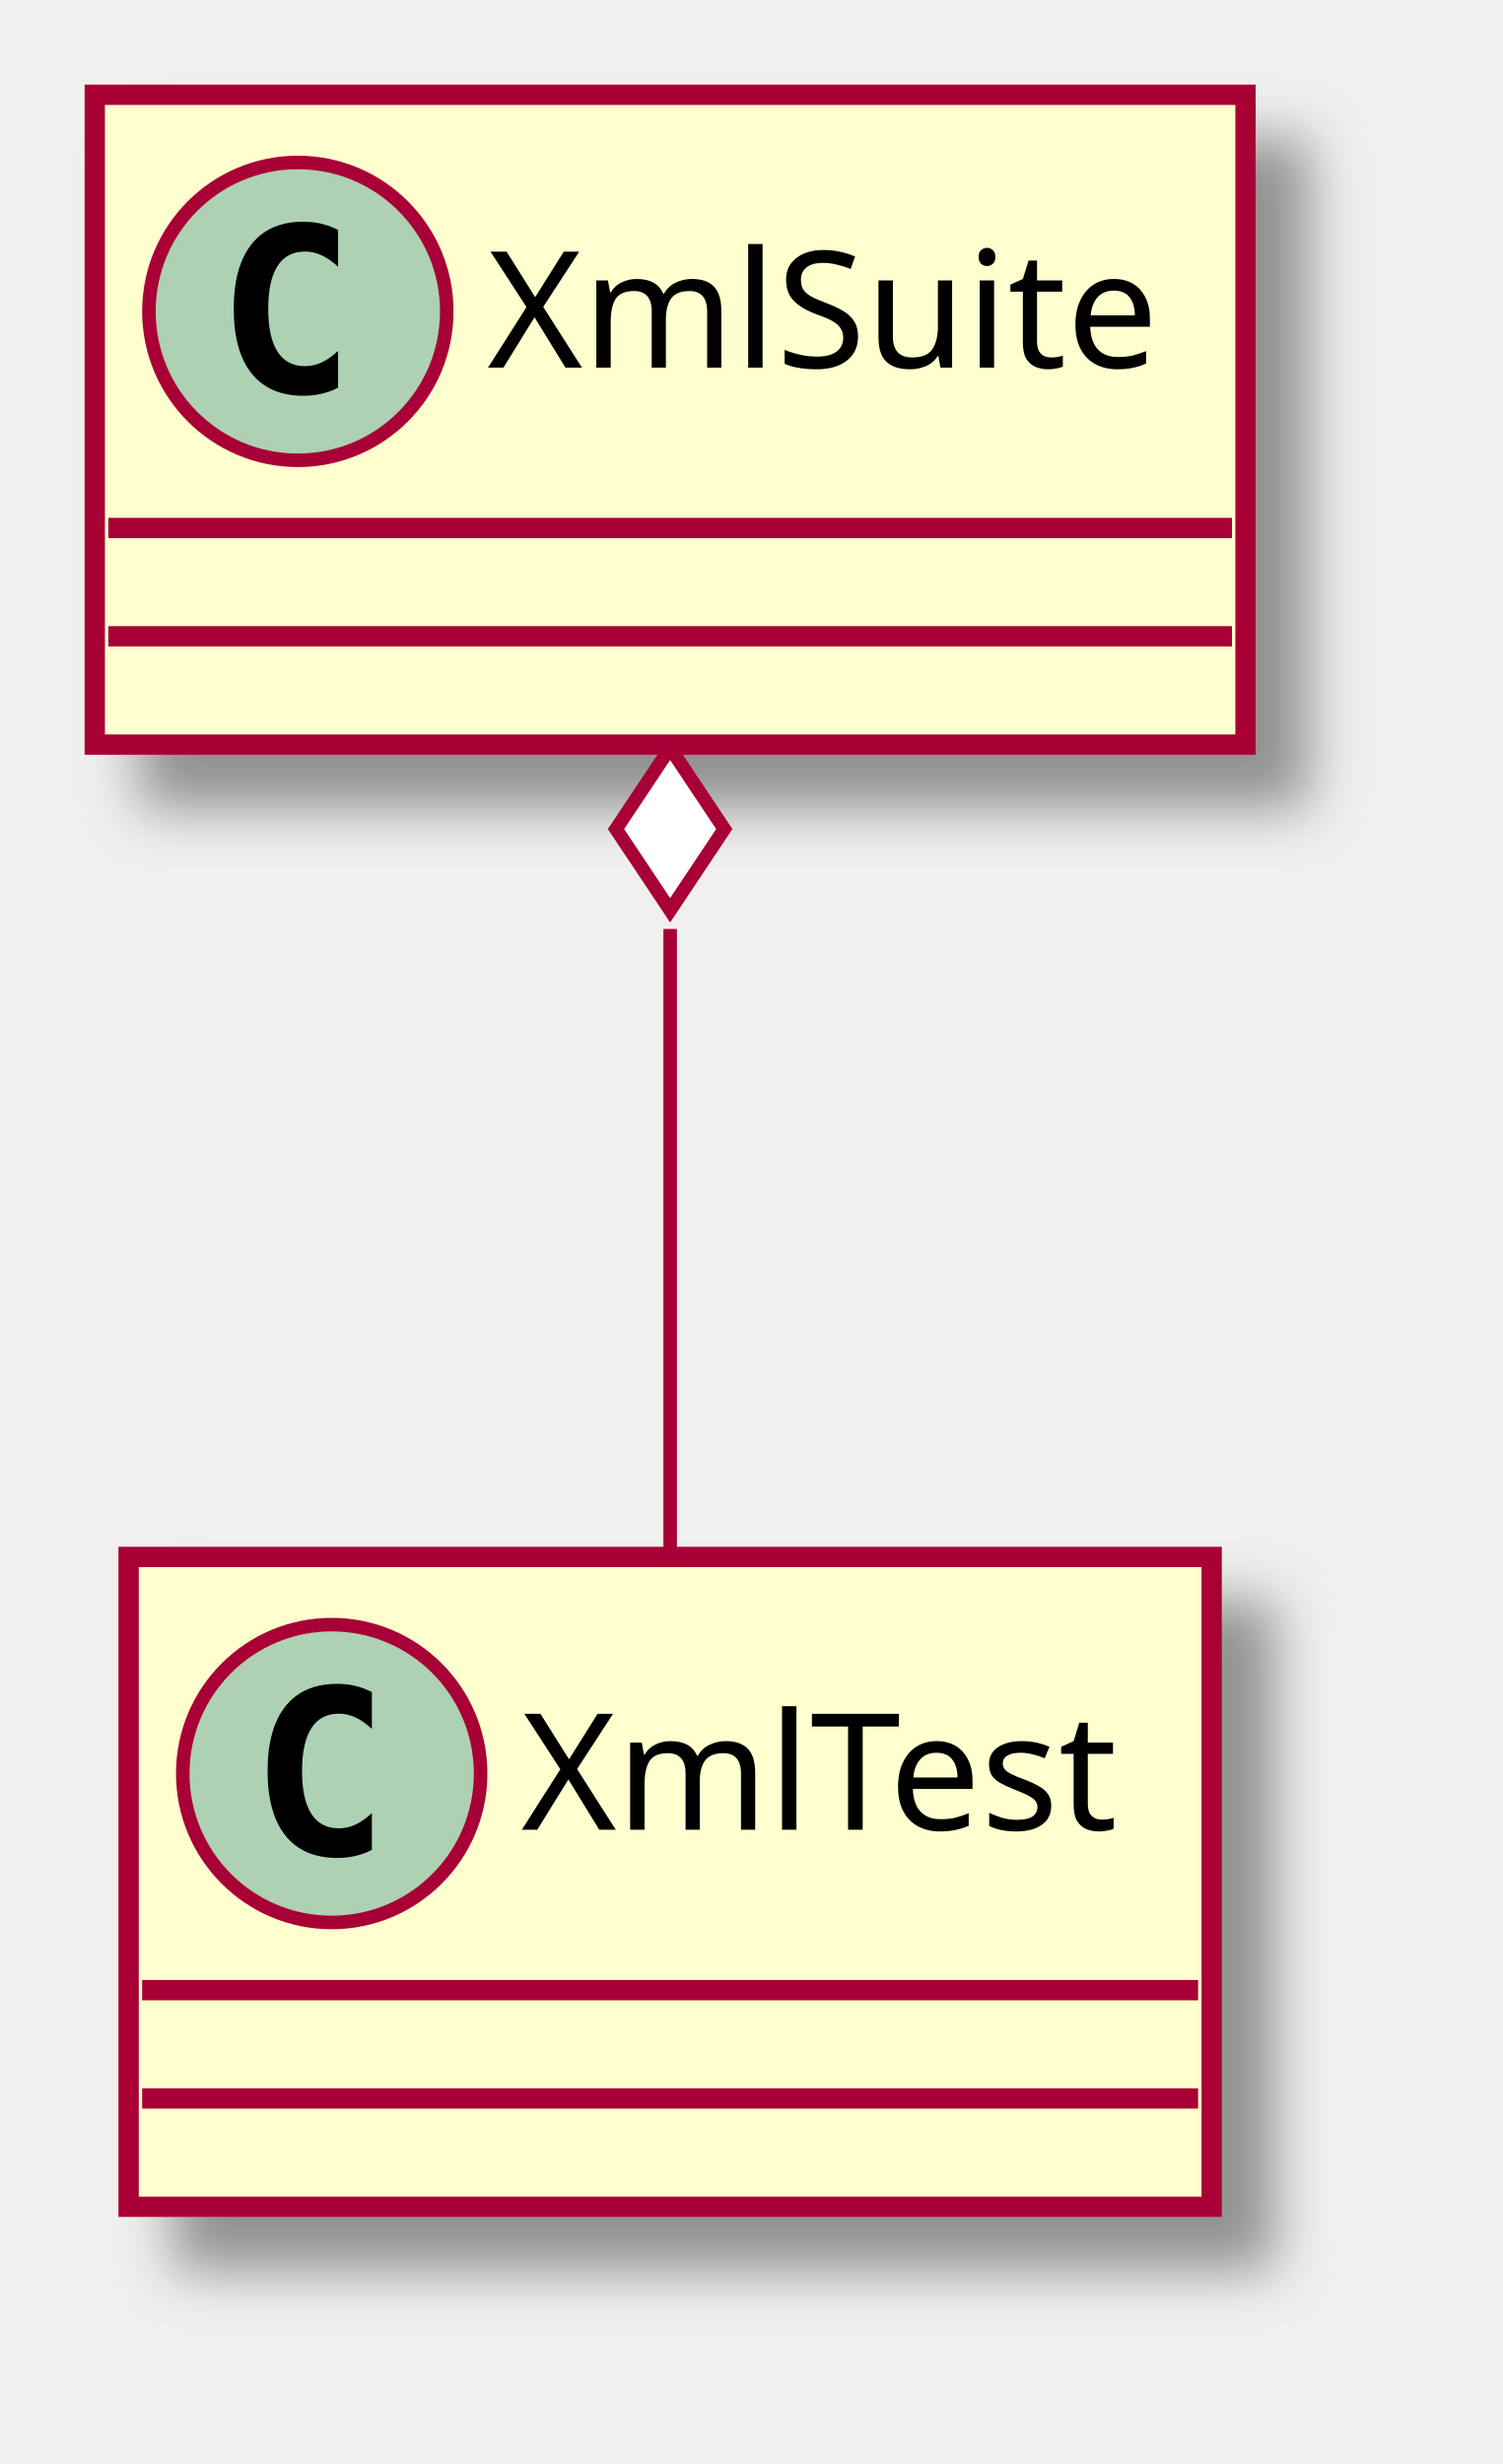
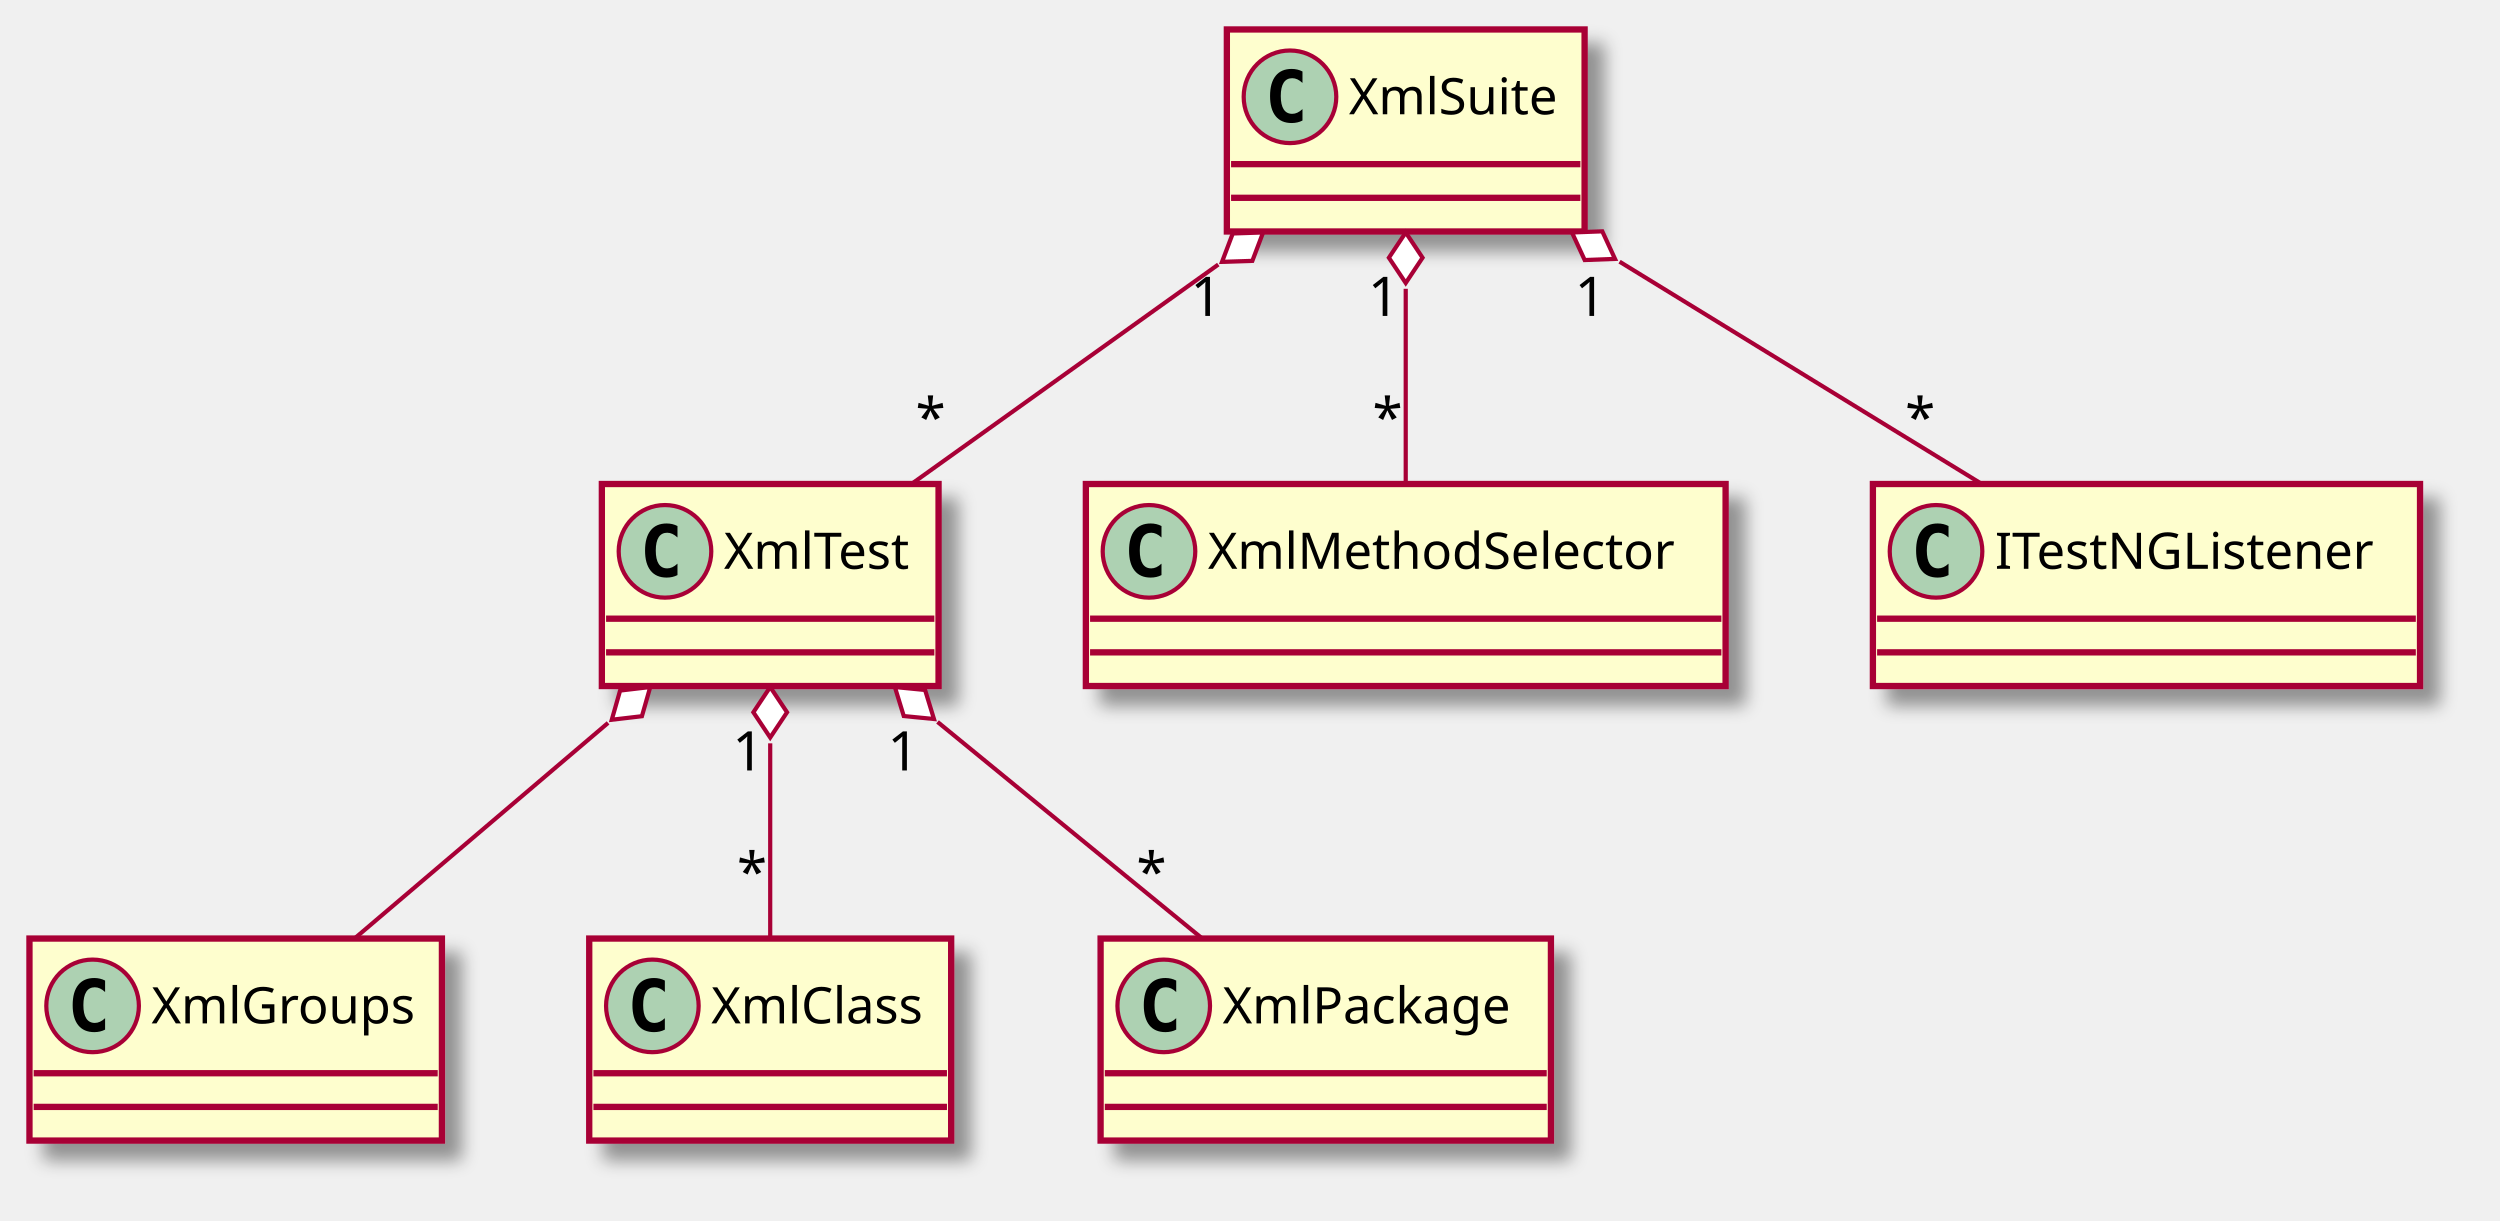
- <svg xmlns="http://www.w3.org/2000/svg" contentScriptType="application/ecmascript" contentStyleType="text/css" height="182px" preserveAspectRatio="none" style="width:111px;height:182px;" version="1.1" viewBox="0 0 111 182" width="111px" zoomAndPan="magnify">
+ <svg xmlns="http://www.w3.org/2000/svg" contentScriptType="application/ecmascript" contentStyleType="text/css" height="290px" preserveAspectRatio="none" style="width:594px;height:290px;" version="1.1" viewBox="0 0 594 290" width="594px" zoomAndPan="magnify">
  <defs>
-     <filter height="300%" id="ft6rr6hrks11y" width="300%" x="-1" y="-1">
+     <filter height="300%" id="f89ji7lalrl8v" width="300%" x="-1" y="-1">
      <feGaussianBlur result="blurOut" stdDeviation="2.0" />
      <feColorMatrix in="blurOut" result="blurOut2" type="matrix" values="0 0 0 0 0 0 0 0 0 0 0 0 0 0 0 0 0 0 .4 0" />
      <feOffset dx="4.0" dy="4.0" in="blurOut2" result="blurOut3" />
      <feBlend in="SourceGraphic" in2="blurOut3" mode="normal" />
    </filter>
  </defs>
  <g>
-     <rect fill="#FEFECE" filter="url(#ft6rr6hrks11y)" height="48" id="XmlSuite" style="stroke: #A80036; stroke-width: 1.5;" width="85" x="7" y="7" />
-     <ellipse cx="22" cy="23" fill="#ADD1B2" rx="11" ry="11" style="stroke: #A80036; stroke-width: 1.0;" />
-     <path d="M24.969,28.641 Q24.391,28.938 23.75,29.086 Q23.109,29.234 22.406,29.234 Q19.906,29.234 18.586,27.586 Q17.266,25.938 17.266,22.812 Q17.266,19.688 18.586,18.031 Q19.906,16.375 22.406,16.375 Q23.109,16.375 23.758,16.531 Q24.406,16.688 24.969,16.984 L24.969,19.703 Q24.344,19.125 23.75,18.852 Q23.156,18.578 22.531,18.578 Q21.188,18.578 20.5,19.648 Q19.812,20.719 19.812,22.812 Q19.812,24.906 20.5,25.977 Q21.188,27.047 22.531,27.047 Q23.156,27.047 23.75,26.773 Q24.344,26.5 24.969,25.922 L24.969,28.641 Z " />
-     <text fill="#000000" font-family="sans-serif" font-size="12" lengthAdjust="spacingAndGlyphs" textLength="53" x="36" y="27.154">XmlSuite</text>
-     <line style="stroke: #A80036; stroke-width: 1.5;" x1="8" x2="91" y1="39" y2="39" />
-     <line style="stroke: #A80036; stroke-width: 1.5;" x1="8" x2="91" y1="47" y2="47" />
-     <rect fill="#FEFECE" filter="url(#ft6rr6hrks11y)" height="48" id="XmlTest" style="stroke: #A80036; stroke-width: 1.5;" width="80" x="9.5" y="115" />
-     <ellipse cx="24.5" cy="131" fill="#ADD1B2" rx="11" ry="11" style="stroke: #A80036; stroke-width: 1.0;" />
-     <path d="M27.469,136.641 Q26.891,136.938 26.25,137.086 Q25.609,137.234 24.906,137.234 Q22.406,137.234 21.086,135.586 Q19.766,133.938 19.766,130.812 Q19.766,127.688 21.086,126.031 Q22.406,124.375 24.906,124.375 Q25.609,124.375 26.258,124.531 Q26.906,124.688 27.469,124.984 L27.469,127.703 Q26.844,127.125 26.25,126.852 Q25.656,126.578 25.031,126.578 Q23.688,126.578 23,127.648 Q22.312,128.719 22.312,130.812 Q22.312,132.906 23,133.977 Q23.688,135.047 25.031,135.047 Q25.656,135.047 26.25,134.773 Q26.844,134.5 27.469,133.922 L27.469,136.641 Z " />
-     <text fill="#000000" font-family="sans-serif" font-size="12" lengthAdjust="spacingAndGlyphs" textLength="48" x="38.5" y="135.154">XmlTest</text>
-     <line style="stroke: #A80036; stroke-width: 1.5;" x1="10.5" x2="88.5" y1="147" y2="147" />
-     <line style="stroke: #A80036; stroke-width: 1.5;" x1="10.5" x2="88.5" y1="155" y2="155" />
-     <path codeLine="1" d="M49.5,68.615 C49.5,83.953 49.5,101.24 49.5,114.844 " fill="none" id="XmlSuite-backto-XmlTest" style="stroke: #A80036; stroke-width: 1.0;" />
-     <polygon fill="#FFFFFF" points="49.5,55.237,45.5,61.237,49.5,67.237,53.5,61.237,49.5,55.237" style="stroke: #A80036; stroke-width: 1.0;" />
+     <rect fill="#FEFECE" filter="url(#f89ji7lalrl8v)" height="48" id="XmlSuite" style="stroke: #A80036; stroke-width: 1.5;" width="85" x="291.5" y="7" />
+     <ellipse cx="306.5" cy="23" fill="#ADD1B2" rx="11" ry="11" style="stroke: #A80036; stroke-width: 1.0;" />
+     <path d="M309.469,28.641 Q308.891,28.938 308.25,29.086 Q307.609,29.234 306.906,29.234 Q304.406,29.234 303.086,27.586 Q301.766,25.938 301.766,22.812 Q301.766,19.688 303.086,18.031 Q304.406,16.375 306.906,16.375 Q307.609,16.375 308.258,16.531 Q308.906,16.688 309.469,16.984 L309.469,19.703 Q308.844,19.125 308.25,18.852 Q307.656,18.578 307.031,18.578 Q305.688,18.578 305,19.648 Q304.312,20.719 304.312,22.812 Q304.312,24.906 305,25.977 Q305.688,27.047 307.031,27.047 Q307.656,27.047 308.25,26.773 Q308.844,26.5 309.469,25.922 L309.469,28.641 Z " />
+     <text fill="#000000" font-family="sans-serif" font-size="12" lengthAdjust="spacingAndGlyphs" textLength="53" x="320.5" y="27.154">XmlSuite</text>
+     <line style="stroke: #A80036; stroke-width: 1.5;" x1="292.5" x2="375.5" y1="39" y2="39" />
+     <line style="stroke: #A80036; stroke-width: 1.5;" x1="292.5" x2="375.5" y1="47" y2="47" />
+     <rect fill="#FEFECE" filter="url(#f89ji7lalrl8v)" height="48" id="XmlTest" style="stroke: #A80036; stroke-width: 1.5;" width="80" x="143" y="115" />
+     <ellipse cx="158" cy="131" fill="#ADD1B2" rx="11" ry="11" style="stroke: #A80036; stroke-width: 1.0;" />
+     <path d="M160.969,136.641 Q160.391,136.938 159.75,137.086 Q159.109,137.234 158.406,137.234 Q155.906,137.234 154.586,135.586 Q153.266,133.938 153.266,130.812 Q153.266,127.688 154.586,126.031 Q155.906,124.375 158.406,124.375 Q159.109,124.375 159.758,124.531 Q160.406,124.688 160.969,124.984 L160.969,127.703 Q160.344,127.125 159.75,126.852 Q159.156,126.578 158.531,126.578 Q157.188,126.578 156.5,127.648 Q155.812,128.719 155.812,130.812 Q155.812,132.906 156.5,133.977 Q157.188,135.047 158.531,135.047 Q159.156,135.047 159.75,134.773 Q160.344,134.5 160.969,133.922 L160.969,136.641 Z " />
+     <text fill="#000000" font-family="sans-serif" font-size="12" lengthAdjust="spacingAndGlyphs" textLength="48" x="172" y="135.154">XmlTest</text>
+     <line style="stroke: #A80036; stroke-width: 1.5;" x1="144" x2="222" y1="147" y2="147" />
+     <line style="stroke: #A80036; stroke-width: 1.5;" x1="144" x2="222" y1="155" y2="155" />
+     <rect fill="#FEFECE" filter="url(#f89ji7lalrl8v)" height="48" id="XmlMethodSelector" style="stroke: #A80036; stroke-width: 1.5;" width="152" x="258" y="115" />
+     <ellipse cx="273" cy="131" fill="#ADD1B2" rx="11" ry="11" style="stroke: #A80036; stroke-width: 1.0;" />
+     <path d="M275.969,136.641 Q275.391,136.938 274.75,137.086 Q274.109,137.234 273.406,137.234 Q270.906,137.234 269.586,135.586 Q268.266,133.938 268.266,130.812 Q268.266,127.688 269.586,126.031 Q270.906,124.375 273.406,124.375 Q274.109,124.375 274.758,124.531 Q275.406,124.688 275.969,124.984 L275.969,127.703 Q275.344,127.125 274.75,126.852 Q274.156,126.578 273.531,126.578 Q272.188,126.578 271.5,127.648 Q270.812,128.719 270.812,130.812 Q270.812,132.906 271.5,133.977 Q272.188,135.047 273.531,135.047 Q274.156,135.047 274.75,134.773 Q275.344,134.5 275.969,133.922 L275.969,136.641 Z " />
+     <text fill="#000000" font-family="sans-serif" font-size="12" lengthAdjust="spacingAndGlyphs" textLength="120" x="287" y="135.154">XmlMethodSelector</text>
+     <line style="stroke: #A80036; stroke-width: 1.5;" x1="259" x2="409" y1="147" y2="147" />
+     <line style="stroke: #A80036; stroke-width: 1.5;" x1="259" x2="409" y1="155" y2="155" />
+     <rect fill="#FEFECE" filter="url(#f89ji7lalrl8v)" height="48" id="ITestNGListener" style="stroke: #A80036; stroke-width: 1.5;" width="130" x="445" y="115" />
+     <ellipse cx="460" cy="131" fill="#ADD1B2" rx="11" ry="11" style="stroke: #A80036; stroke-width: 1.0;" />
+     <path d="M462.969,136.641 Q462.391,136.938 461.75,137.086 Q461.109,137.234 460.406,137.234 Q457.906,137.234 456.586,135.586 Q455.266,133.938 455.266,130.812 Q455.266,127.688 456.586,126.031 Q457.906,124.375 460.406,124.375 Q461.109,124.375 461.758,124.531 Q462.406,124.688 462.969,124.984 L462.969,127.703 Q462.344,127.125 461.75,126.852 Q461.156,126.578 460.531,126.578 Q459.188,126.578 458.5,127.648 Q457.812,128.719 457.812,130.812 Q457.812,132.906 458.5,133.977 Q459.188,135.047 460.531,135.047 Q461.156,135.047 461.75,134.773 Q462.344,134.5 462.969,133.922 L462.969,136.641 Z " />
+     <text fill="#000000" font-family="sans-serif" font-size="12" lengthAdjust="spacingAndGlyphs" textLength="98" x="474" y="135.154">ITestNGListener</text>
+     <line style="stroke: #A80036; stroke-width: 1.5;" x1="446" x2="574" y1="147" y2="147" />
+     <line style="stroke: #A80036; stroke-width: 1.5;" x1="446" x2="574" y1="155" y2="155" />
+     <rect fill="#FEFECE" filter="url(#f89ji7lalrl8v)" height="48" id="XmlGroups" style="stroke: #A80036; stroke-width: 1.5;" width="98" x="7" y="223" />
+     <ellipse cx="22" cy="239" fill="#ADD1B2" rx="11" ry="11" style="stroke: #A80036; stroke-width: 1.0;" />
+     <path d="M24.969,244.641 Q24.391,244.938 23.75,245.086 Q23.109,245.234 22.406,245.234 Q19.906,245.234 18.586,243.586 Q17.266,241.938 17.266,238.812 Q17.266,235.688 18.586,234.031 Q19.906,232.375 22.406,232.375 Q23.109,232.375 23.758,232.531 Q24.406,232.688 24.969,232.984 L24.969,235.703 Q24.344,235.125 23.75,234.852 Q23.156,234.578 22.531,234.578 Q21.188,234.578 20.5,235.648 Q19.812,236.719 19.812,238.812 Q19.812,240.906 20.5,241.977 Q21.188,243.047 22.531,243.047 Q23.156,243.047 23.75,242.773 Q24.344,242.5 24.969,241.922 L24.969,244.641 Z " />
+     <text fill="#000000" font-family="sans-serif" font-size="12" lengthAdjust="spacingAndGlyphs" textLength="66" x="36" y="243.154">XmlGroups</text>
+     <line style="stroke: #A80036; stroke-width: 1.5;" x1="8" x2="104" y1="255" y2="255" />
+     <line style="stroke: #A80036; stroke-width: 1.5;" x1="8" x2="104" y1="263" y2="263" />
+     <rect fill="#FEFECE" filter="url(#f89ji7lalrl8v)" height="48" id="XmlClass" style="stroke: #A80036; stroke-width: 1.5;" width="86" x="140" y="223" />
+     <ellipse cx="155" cy="239" fill="#ADD1B2" rx="11" ry="11" style="stroke: #A80036; stroke-width: 1.0;" />
+     <path d="M157.969,244.641 Q157.391,244.938 156.75,245.086 Q156.109,245.234 155.406,245.234 Q152.906,245.234 151.586,243.586 Q150.266,241.938 150.266,238.812 Q150.266,235.688 151.586,234.031 Q152.906,232.375 155.406,232.375 Q156.109,232.375 156.758,232.531 Q157.406,232.688 157.969,232.984 L157.969,235.703 Q157.344,235.125 156.75,234.852 Q156.156,234.578 155.531,234.578 Q154.188,234.578 153.5,235.648 Q152.812,236.719 152.812,238.812 Q152.812,240.906 153.5,241.977 Q154.188,243.047 155.531,243.047 Q156.156,243.047 156.75,242.773 Q157.344,242.5 157.969,241.922 L157.969,244.641 Z " />
+     <text fill="#000000" font-family="sans-serif" font-size="12" lengthAdjust="spacingAndGlyphs" textLength="54" x="169" y="243.154">XmlClass</text>
+     <line style="stroke: #A80036; stroke-width: 1.5;" x1="141" x2="225" y1="255" y2="255" />
+     <line style="stroke: #A80036; stroke-width: 1.5;" x1="141" x2="225" y1="263" y2="263" />
+     <rect fill="#FEFECE" filter="url(#f89ji7lalrl8v)" height="48" id="XmlPackage" style="stroke: #A80036; stroke-width: 1.5;" width="107" x="261.5" y="223" />
+     <ellipse cx="276.5" cy="239" fill="#ADD1B2" rx="11" ry="11" style="stroke: #A80036; stroke-width: 1.0;" />
+     <path d="M279.469,244.641 Q278.891,244.938 278.25,245.086 Q277.609,245.234 276.906,245.234 Q274.406,245.234 273.086,243.586 Q271.766,241.938 271.766,238.812 Q271.766,235.688 273.086,234.031 Q274.406,232.375 276.906,232.375 Q277.609,232.375 278.258,232.531 Q278.906,232.688 279.469,232.984 L279.469,235.703 Q278.844,235.125 278.25,234.852 Q277.656,234.578 277.031,234.578 Q275.688,234.578 275,235.648 Q274.312,236.719 274.312,238.812 Q274.312,240.906 275,241.977 Q275.688,243.047 277.031,243.047 Q277.656,243.047 278.25,242.773 Q278.844,242.5 279.469,241.922 L279.469,244.641 Z " />
+     <text fill="#000000" font-family="sans-serif" font-size="12" lengthAdjust="spacingAndGlyphs" textLength="75" x="290.5" y="243.154">XmlPackage</text>
+     <line style="stroke: #A80036; stroke-width: 1.5;" x1="262.5" x2="367.5" y1="255" y2="255" />
+     <line style="stroke: #A80036; stroke-width: 1.5;" x1="262.5" x2="367.5" y1="263" y2="263" />
+     <path codeLine="1" d="M289.466,62.852 C266.213,79.483 238.22,99.505 216.774,114.844 " fill="none" id="XmlSuite-backto-XmlTest" style="stroke: #A80036; stroke-width: 1.0;" />
+     <polygon fill="#FFFFFF" points="300.113,55.237,292.906,55.474,290.352,62.218,297.56,61.981,300.113,55.237" style="stroke: #A80036; stroke-width: 1.0;" />
+     <text fill="#000000" font-family="sans-serif" font-size="13" lengthAdjust="spacingAndGlyphs" textLength="8" x="282.878" y="75.056">1</text>
+     <text fill="#000000" font-family="sans-serif" font-size="13" lengthAdjust="spacingAndGlyphs" textLength="7" x="217.532" y="103.816">*</text>
+     <path codeLine="2" d="M334,68.615 C334,83.953 334,101.24 334,114.844 " fill="none" id="XmlSuite-backto-XmlMethodSelector" style="stroke: #A80036; stroke-width: 1.0;" />
+     <polygon fill="#FFFFFF" points="334,55.237,330,61.237,334,67.237,338,61.237,334,55.237" style="stroke: #A80036; stroke-width: 1.0;" />
+     <text fill="#000000" font-family="sans-serif" font-size="13" lengthAdjust="spacingAndGlyphs" textLength="8" x="325.025" y="75.056">1</text>
+     <text fill="#000000" font-family="sans-serif" font-size="13" lengthAdjust="spacingAndGlyphs" textLength="7" x="326.103" y="103.816">*</text>
+     <path codeLine="3" d="M384.806,62.176 C412.123,78.939 445.299,99.297 470.634,114.844 " fill="none" id="XmlSuite-backto-ITestNGListener" style="stroke: #A80036; stroke-width: 1.0;" />
+     <polygon fill="#FFFFFF" points="373.498,55.237,376.52,61.785,383.726,61.514,380.704,54.966,373.498,55.237" style="stroke: #A80036; stroke-width: 1.0;" />
+     <text fill="#000000" font-family="sans-serif" font-size="13" lengthAdjust="spacingAndGlyphs" textLength="8" x="374.15" y="75.056">1</text>
+     <text fill="#000000" font-family="sans-serif" font-size="13" lengthAdjust="spacingAndGlyphs" textLength="7" x="452.65" y="103.816">*</text>
+     <path codeLine="5" d="M144.479,171.758 C125.137,188.207 102.117,207.783 84.406,222.844 " fill="none" id="XmlTest-backto-XmlGroups" style="stroke: #A80036; stroke-width: 1.0;" />
+     <polygon fill="#FFFFFF" points="154.499,163.237,147.337,164.077,145.357,171.011,152.519,170.171,154.499,163.237" style="stroke: #A80036; stroke-width: 1.0;" />
+     <path codeLine="6" d="M183,176.614 C183,191.953 183,209.24 183,222.844 " fill="none" id="XmlTest-backto-XmlClass" style="stroke: #A80036; stroke-width: 1.0;" />
+     <polygon fill="#FFFFFF" points="183,163.237,179,169.237,183,175.237,187,169.237,183,163.237" style="stroke: #A80036; stroke-width: 1.0;" />
+     <text fill="#000000" font-family="sans-serif" font-size="13" lengthAdjust="spacingAndGlyphs" textLength="8" x="174.025" y="183.056">1</text>
+     <text fill="#000000" font-family="sans-serif" font-size="13" lengthAdjust="spacingAndGlyphs" textLength="7" x="175.103" y="211.816">*</text>
+     <path codeLine="7" d="M222.76,171.531 C242.921,188.026 266.983,207.713 285.476,222.844 " fill="none" id="XmlTest-backto-XmlPackage" style="stroke: #A80036; stroke-width: 1.0;" />
+     <polygon fill="#FFFFFF" points="212.623,163.237,214.734,170.133,221.911,170.836,219.8,163.941,212.623,163.237" style="stroke: #A80036; stroke-width: 1.0;" />
+     <text fill="#000000" font-family="sans-serif" font-size="13" lengthAdjust="spacingAndGlyphs" textLength="8" x="210.869" y="183.056">1</text>
+     <text fill="#000000" font-family="sans-serif" font-size="13" lengthAdjust="spacingAndGlyphs" textLength="7" x="270.013" y="211.816">*</text>
  </g>
</svg>
